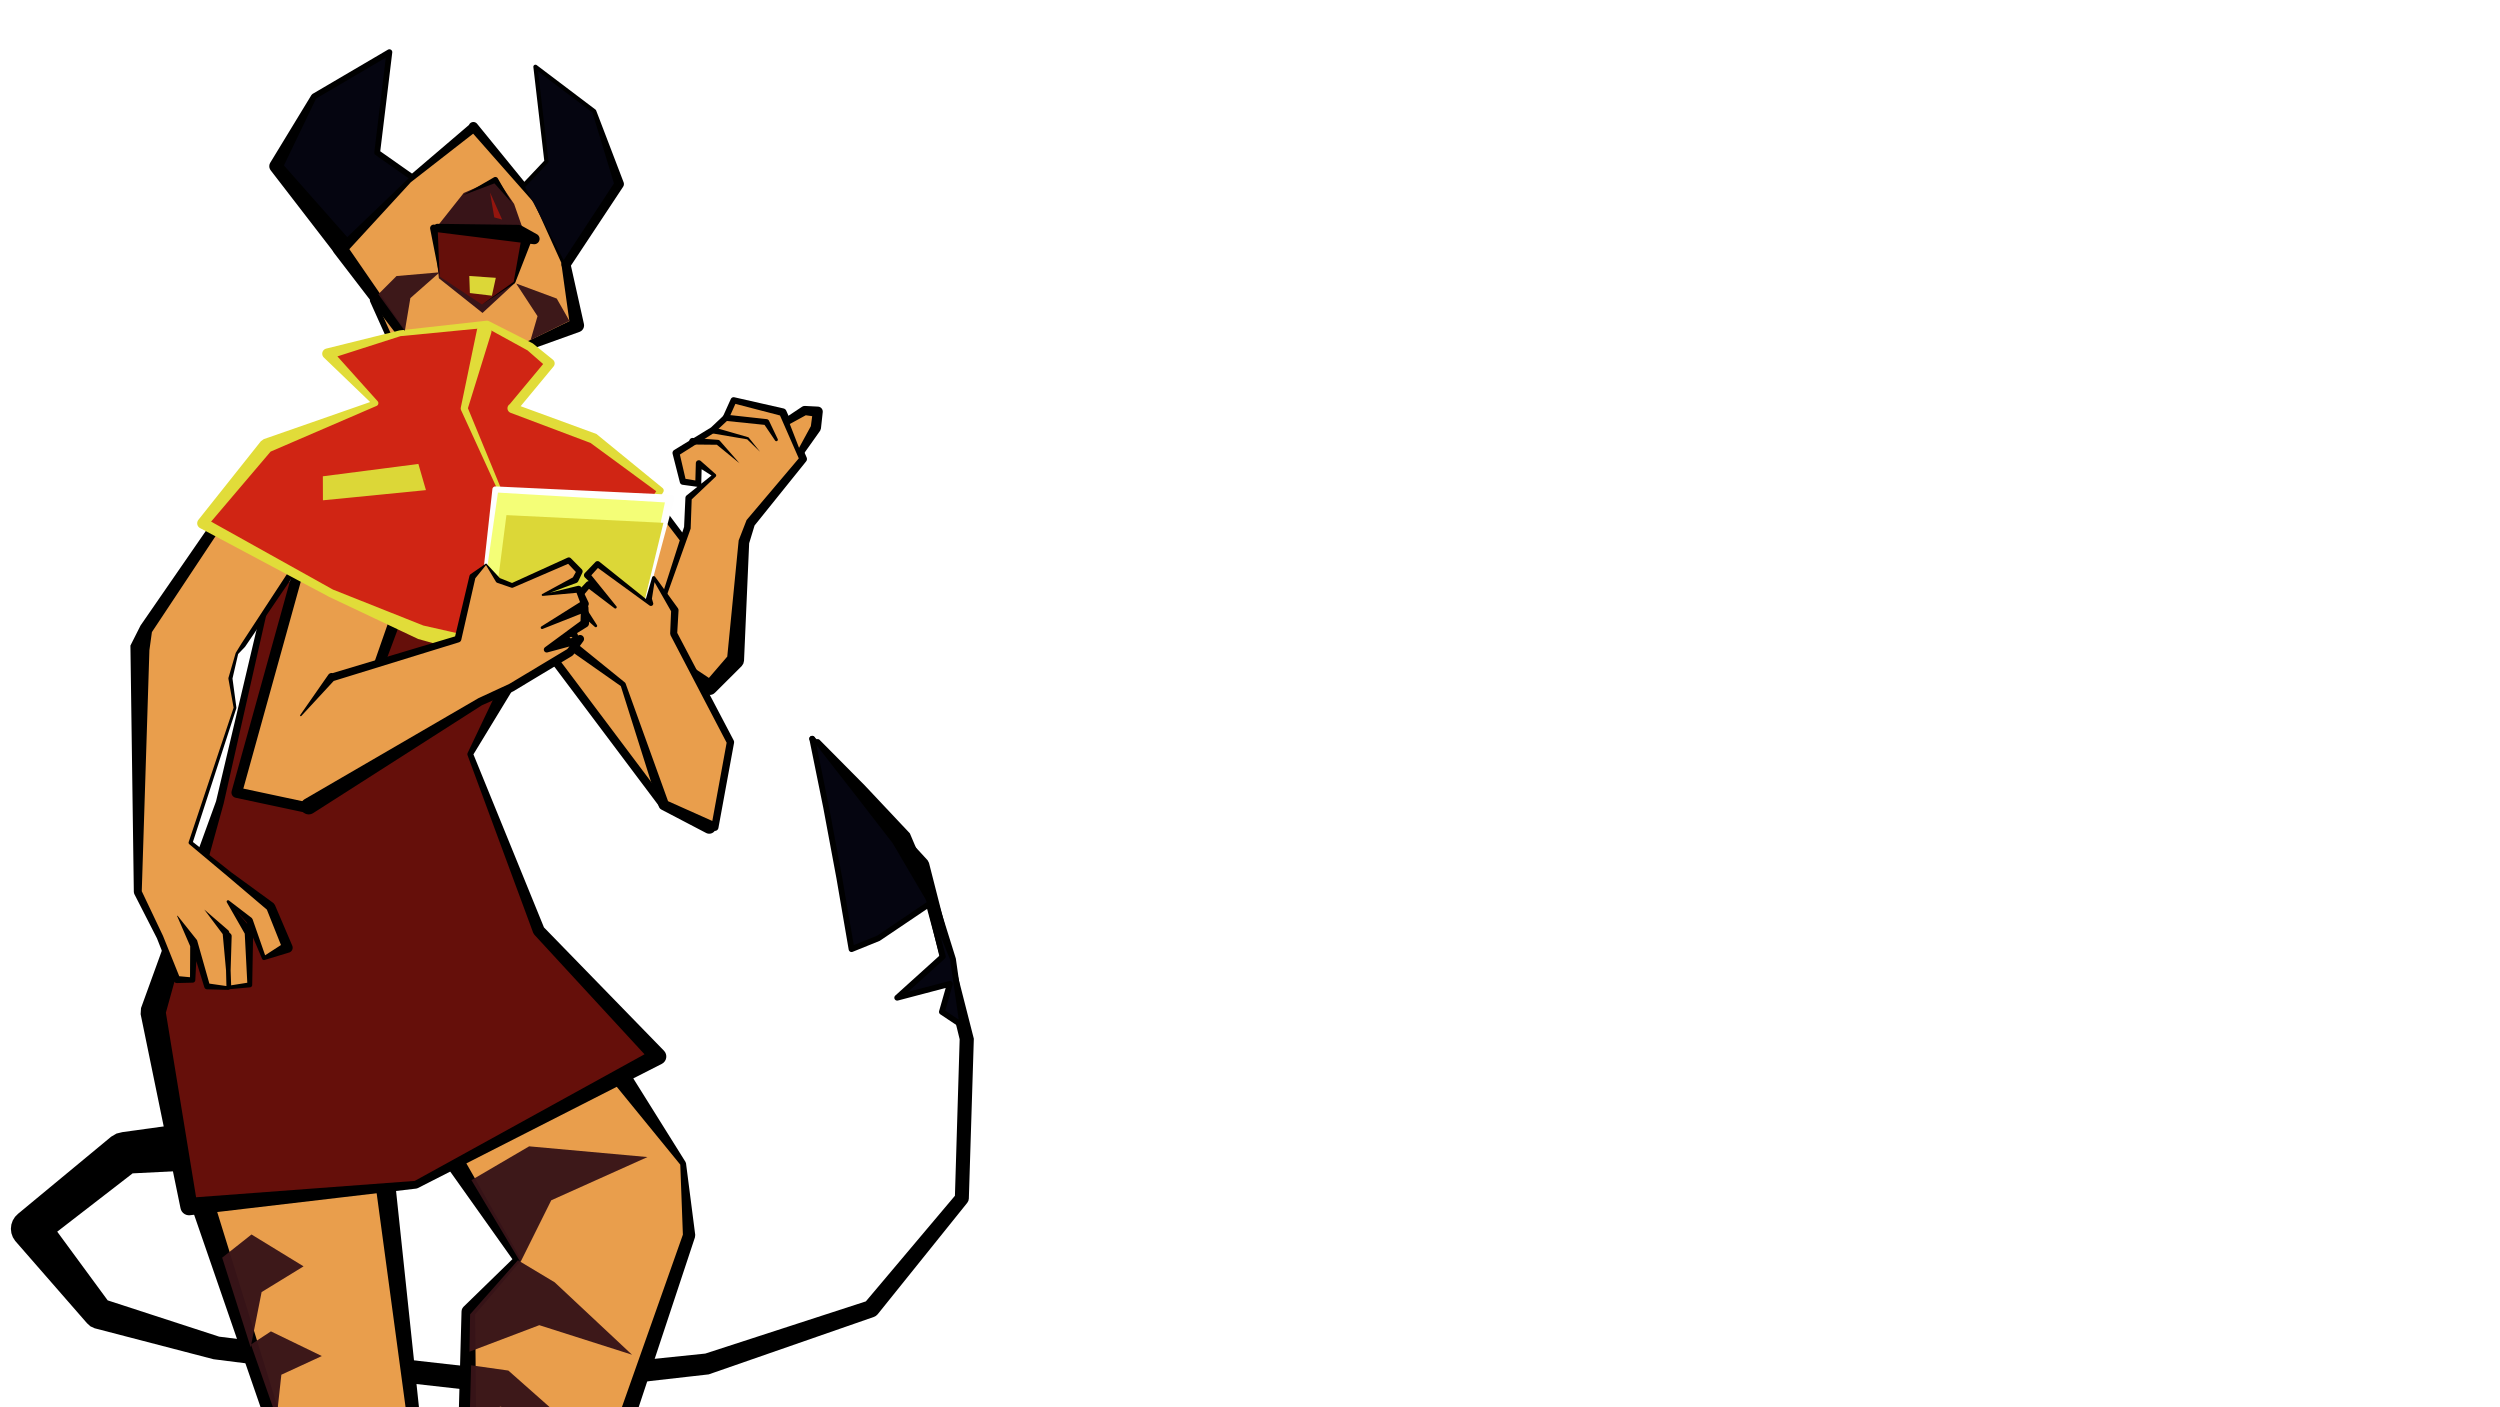
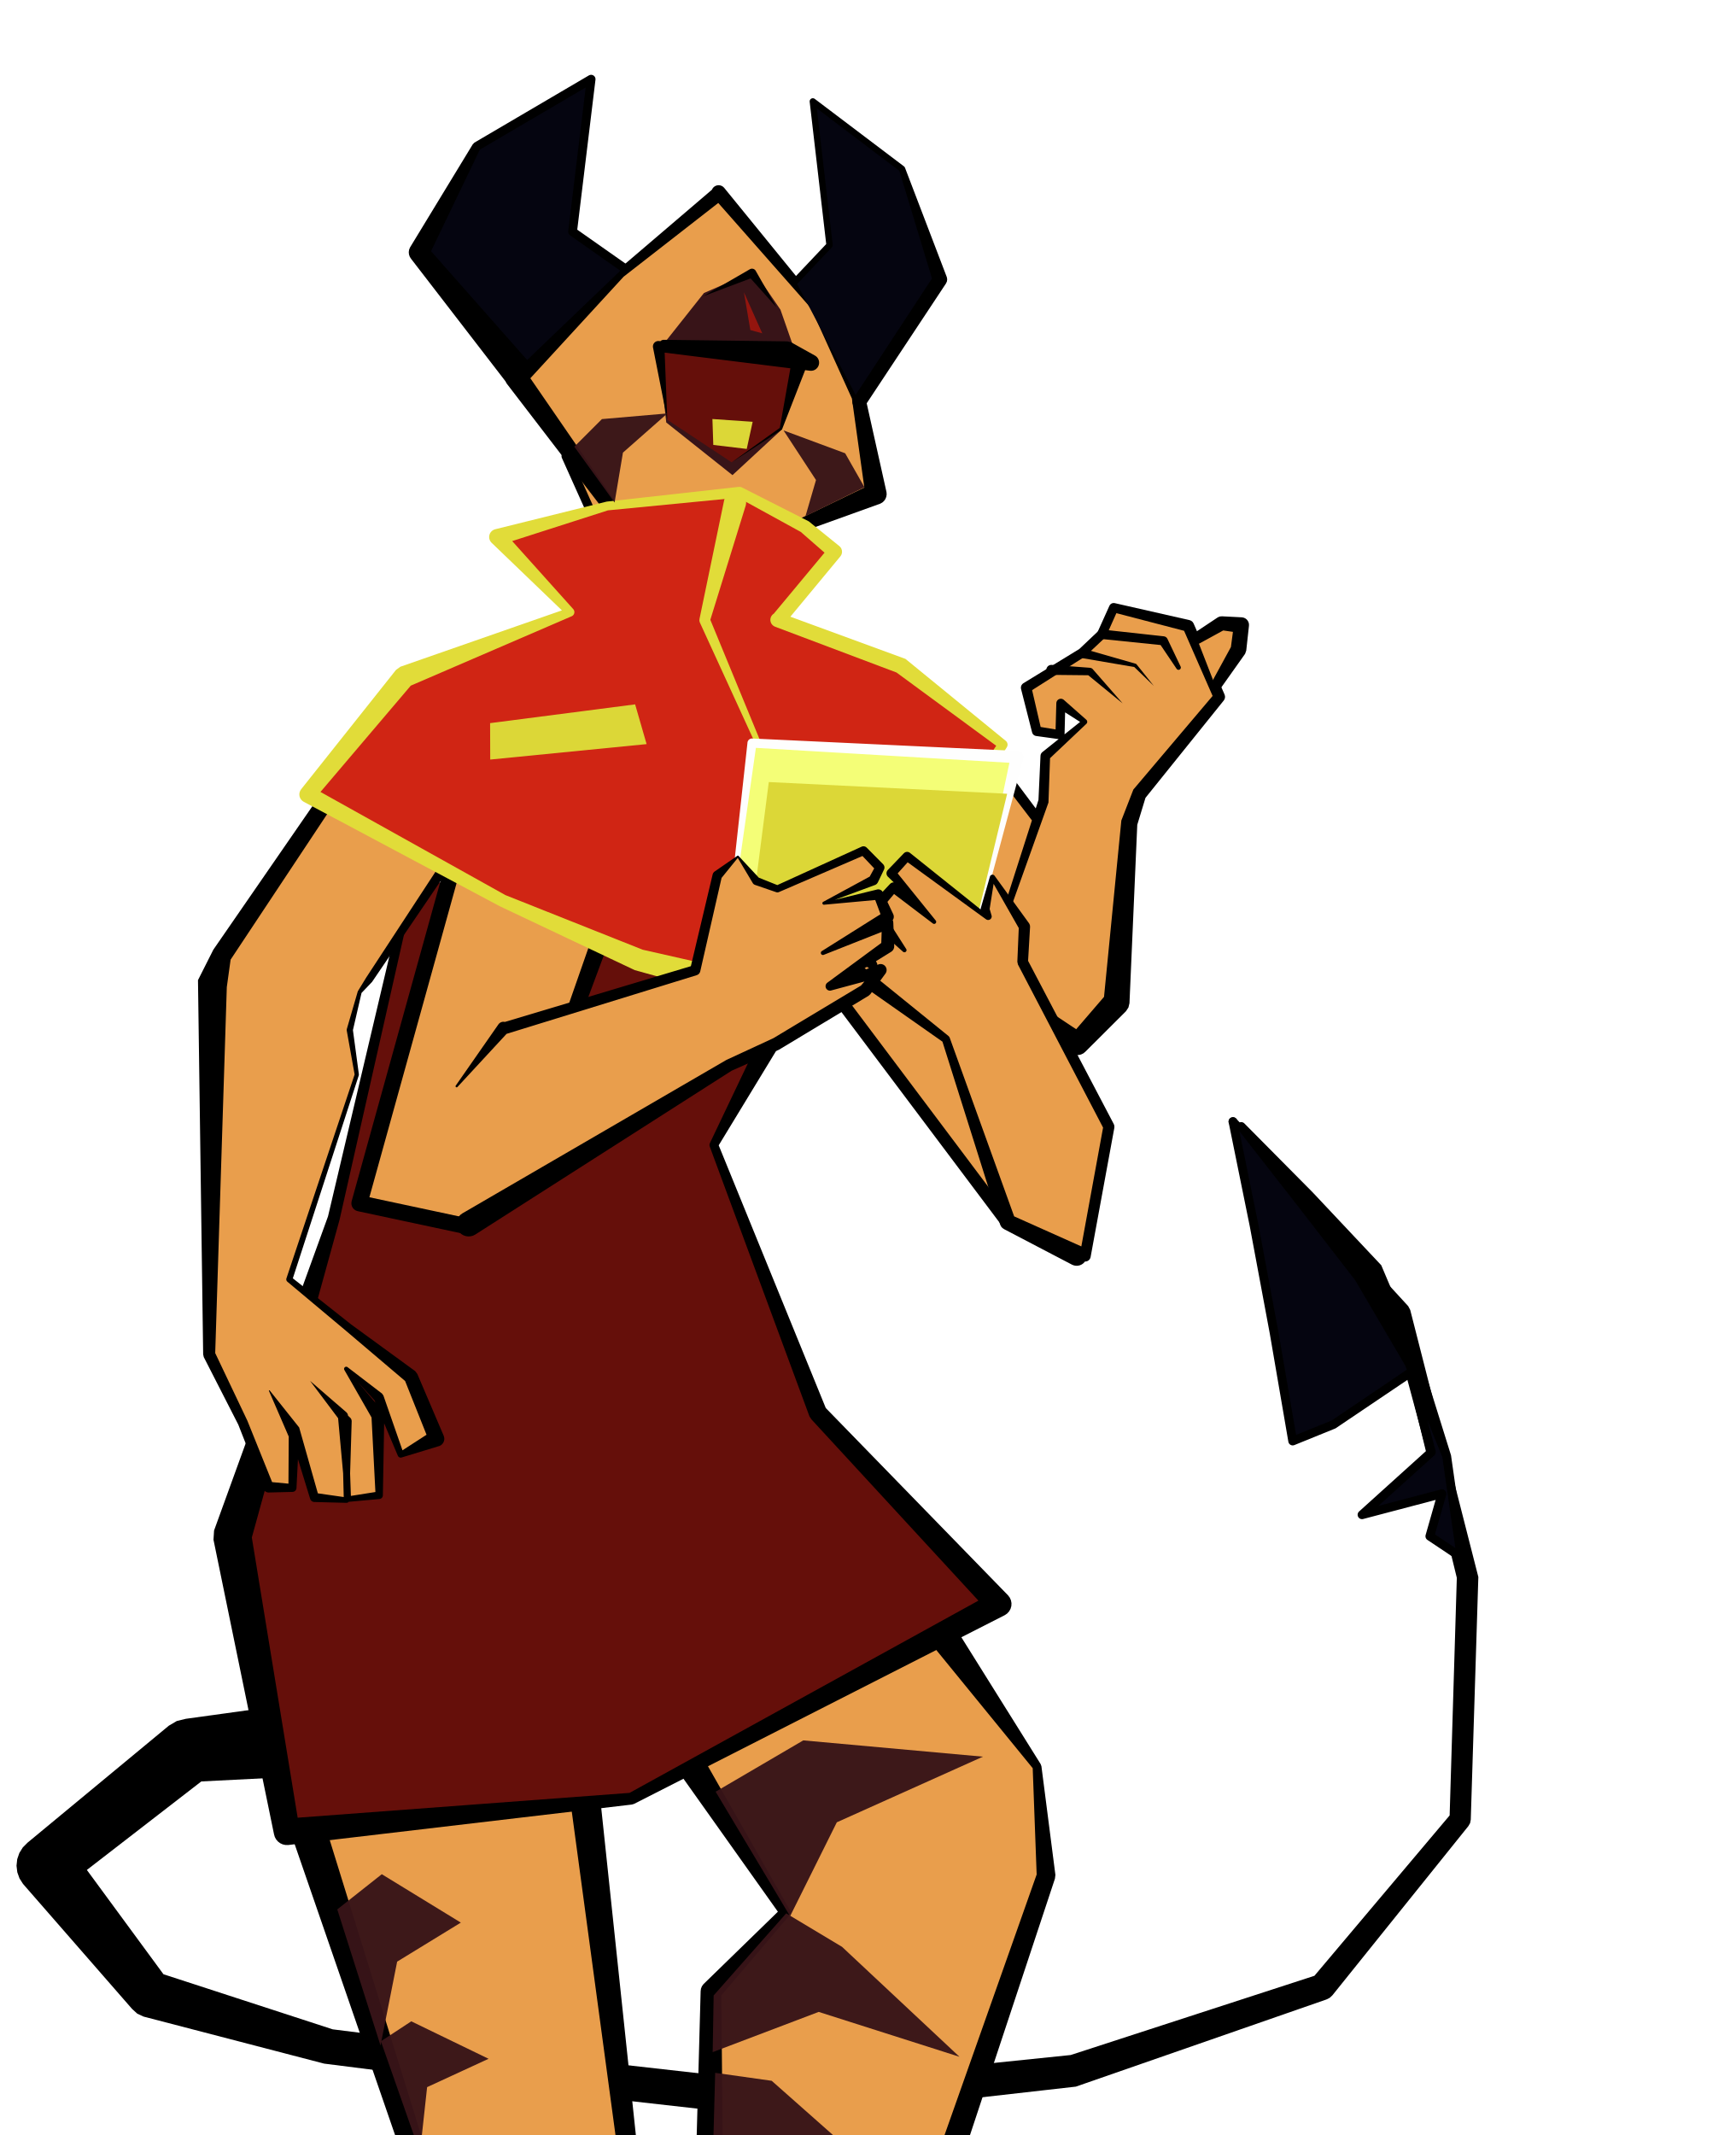
- <svg xmlns="http://www.w3.org/2000/svg" version="1.0" x="0px" y="0px" width="1531.105px" height="861.247px" viewBox="0 0 1531.105 861.247">
+ <svg xmlns="http://www.w3.org/2000/svg" version="1.0" x="0px" y="0px" width="700.105px" height="861.247px" viewBox="0 0 700.105 861.247">
  <g id="blender_frame_64">
    <g id="blender_object_Stroke">
      <g id="Fills" />
      <g id="backstuff">
        <path d="M498.752,451.276L498.498,451.039L498.202,450.857L497.877,450.736L497.534,450.68L497.186,450.693L496.848,450.773L496.533,450.918L496.251,451.121L496.014,451.376L495.832,451.671L495.711,451.997L495.656,452.34L495.668,452.687L495.748,453.025L495.893,453.341L496.096,453.623L562.007,531.107L587.734,636.489L584.839,732.332L530.291,797.02L431.945,828.987L319.443,840.579L217.606,829.095L134.224,818.622L65.949,796.4L35.043,754.325L81.22,718.619L155.177,714.881L161.817,712.735L232.287,661.065L233.434,660.23L234.395,659.188L235.135,657.978L235.625,656.647L235.845,655.246L235.788,653.829L235.456,652.45L234.861,651.163L234.026,650.017L232.984,649.055L231.774,648.315L230.443,647.826L229.042,647.605L227.625,647.662L226.246,647.995L224.959,648.59L148.597,683.176L74.96,693.358L71.331,694.245L68.109,696.138L11.065,743.364L9.202,745.241L7.805,747.487L6.944,749.987L6.663,752.617L6.975,755.243L7.865,757.733L9.288,759.962L53.294,810.399L55.375,812.294L57.926,813.482L130.777,832.455L215.877,843.228L318.632,854.809L434.041,841.734L535.115,806.58L536.43,805.921L537.513,804.925L592.386,736.648L593.088,735.433L593.36,734.057L596.418,636.153L568.941,528.443L568.128,526.898z" fill="#000000" stroke="none" fill-opacity="1" />
        <polyline points="334.254,595.172 418.371,712.641 422.038,756.632 375.816,891.695 285.903,897.678 286.848,803.267 316.633,771.432 254.861,674.319 229.239,669.366 260.698,930.185 184.4,921.515 120.501,726.379" fill="#E99E4C" stroke="none" fill-opacity="1" />
        <path d="M343.081,588.851L341.678,587.251L339.99,585.955L338.082,585.013L336.026,584.461L333.903,584.321L331.792,584.598L329.777,585.282L327.933,586.345L326.333,587.748L325.036,589.436L324.094,591.345L323.543,593.4L323.403,595.524L323.68,597.634L324.364,599.65L325.427,601.493L416.633,713.28L418.225,756.16L372.044,886.772L291.784,891.457L291.017,804.937L318.259,772.952L318.551,772.561L318.751,772.116L318.849,771.638L318.841,771.15L318.727,770.675L318.511,770.237L261.47,670.116L260.103,668.499L258.353,667.308L256.348,666.63L230.529,662.691L229.115,662.569L227.707,662.742L226.365,663.204L225.149,663.935L224.111,664.902L223.296,666.064L222.74,667.369L222.467,668.762L222.489,670.18L257.143,926.655L187.392,917.844L127.402,724.119L126.828,722.816L126.012,721.65L124.983,720.666L123.783,719.901L122.456,719.385L121.054,719.138L119.631,719.169L118.241,719.478L116.938,720.051L115.772,720.868L114.788,721.896L114.023,723.097L113.507,724.424L113.26,725.826L113.291,727.249L113.599,728.639L180.613,922.755L180.992,923.58L181.548,924.297L182.251,924.87L183.066,925.27L183.95,925.474L260.347,933.272L261.046,933.272L261.728,933.116L262.357,932.811L262.902,932.374L263.336,931.826L263.636,931.195L263.787,930.512L263.782,929.813L237.105,677.812L250.063,681.369L313.829,771.171L283.792,800.408L283.185,801.243L282.801,802.202L282.664,803.225L280.086,897.62L280.233,898.978L280.692,900.264L281.439,901.408L282.431,902.346L283.615,903.027L284.926,903.413L286.29,903.483L376.158,896.847L377.348,896.626L378.454,896.133L379.414,895.397L380.177,894.458L380.7,893.367L425.597,757.85L425.787,756.32L420.15,712.492L419.822,711.601z" fill="#000000" stroke="none" fill-opacity="1" />
        <polyline points="497.424,452.449 505.942,494.356 514.032,537.702 521.519,581.3 538.123,574.562 568.861,553.783 577.476,585.773 549.488,611.044 581.745,602.552 576.848,619.716 589.464,628.143 583.624,587.31 569.995,549.304 551.838,513.108 526.495,483.64 500.761,454.42" fill="#050510" stroke="none" fill-opacity="1" />
        <path d="M499.161,452.096L499.059,451.764L498.894,451.459L498.672,451.191L498.403,450.972L498.096,450.809L497.763,450.71L497.417,450.677L497.071,450.713L496.739,450.815L496.434,450.98L496.166,451.201L495.947,451.471L495.784,451.778L495.685,452.111L495.652,452.457L495.688,452.802L504.203,494.695L512.287,538.015L519.772,581.6L519.882,581.98L520.073,582.325L520.336,582.62L520.657,582.849L521.022,583.001L521.411,583.069L521.805,583.049L522.185,582.943L538.79,576.204L567.796,556.642L575.482,585.185L548.3,609.728L548.058,609.998L547.875,610.311L547.759,610.654L547.716,611.014L547.747,611.376L547.851,611.723L548.024,612.042L548.258,612.319L548.543,612.543L548.868,612.704L549.219,612.795L549.581,612.813L549.939,612.757L579.187,605.058L575.144,619.23L575.077,619.67L575.121,620.113L575.275,620.531L575.528,620.898L575.864,621.19L588.48,629.617L588.807,629.79L589.163,629.89L589.533,629.914L589.899,629.862L590.247,629.734L590.56,629.536L590.825,629.278L591.031,628.971L591.169,628.627L591.232,628.263L591.218,627.893L585.393,587.057L573.243,548.139L557.249,510.393L529.58,480.987L502.091,453.249L501.837,453.012L501.542,452.829L501.216,452.707L500.873,452.651L500.526,452.663L500.188,452.743L499.872,452.887L499.59,453.09L499.353,453.344L499.17,453.639L499.048,453.965L498.993,454.308L499.005,454.655L499.084,454.993L499.228,455.309L499.431,455.591L523.426,486.311L546.761,516.49L566.816,550.665L581.881,587.742L587.148,624.465L578.907,618.96L583.449,603.038L583.513,602.671L583.499,602.299L583.407,601.938L583.242,601.604L583.011,601.312L582.724,601.075L582.393,600.903L582.034,600.804L581.662,600.782L581.294,600.838L556.085,607.474L578.663,587.088L578.976,586.717L579.176,586.274L579.248,585.794L579.187,585.312L570.572,553.322L570.437,552.973L570.232,552.66L569.966,552.398L569.651,552.197L569.301,552.066L568.931,552.012L568.558,552.037L568.199,552.139L567.868,552.314L537.285,572.99L522.893,578.83L515.778,537.402L507.684,494.03z" fill="#000000" stroke="none" fill-opacity="1" />
        <polyline points="353.598,340.466 288.001,461.892 329.981,569.991 403.006,647.048 254.691,725.569 115.763,738.996 93.687,619.721 134.672,491.33 165.695,357.008" fill="#650F0A" stroke="none" fill-opacity="1" />
        <path d="M361.326,344.641L361.991,343.053L362.335,341.366L362.342,339.644L362.014,337.954L361.362,336.361L360.412,334.925L359.2,333.702L357.773,332.739L356.185,332.073L354.498,331.73L352.776,331.722L351.086,332.051L349.493,332.702L348.057,333.653L346.834,334.865L345.871,336.292L286.441,461.049L286.265,461.528L286.233,462.036L286.348,462.533L326.555,571.322L327.313,572.52L394.728,645.689L253.991,723.238L120.089,733.254L101.596,620.22L136.985,492.068L167.422,357.407L167.466,357.063L167.443,356.716L167.352,356.381L167.198,356.069L166.986,355.794L166.724,355.566L166.423,355.393L166.094,355.282L165.749,355.237L165.403,355.26L165.067,355.351L164.756,355.505L164.481,355.717L164.252,355.979L164.079,356.28L163.968,356.609L132.329,490.686L86.365,617.384L86.129,621.12L110.553,739.96L110.872,741.035L111.411,742.018L112.145,742.866L113.04,743.541L114.058,744.012L115.152,744.259L116.273,744.27L254.921,727.945L255.808,727.679L405.381,651.533L406.342,650.872L407.126,650.01L407.694,648.991L408.014,647.87L408.069,646.705L407.857,645.559L407.389,644.491L406.69,643.558L333.147,567.987L289.951,462.013z" fill="#000000" stroke="none" fill-opacity="1" />
      </g>
      <g id="head">
        <polyline points="270.231,181.654 289.064,239.188 255.528,244.644 228.308,184.014" fill="#E99E4C" stroke="none" fill-opacity="1" />
        <path d="M271.915,181.102L271.775,180.784L271.576,180.5L271.325,180.26L271.032,180.073L270.708,179.947L270.366,179.887L270.019,179.894L269.68,179.969L269.362,180.109L269.077,180.309L268.837,180.56L268.65,180.853L268.524,181.176L268.464,181.518L268.472,181.866L268.547,182.205L286.735,237.771L256.587,242.676L229.925,183.288L229.752,182.987L229.524,182.725L229.249,182.512L228.938,182.357L228.603,182.266L228.256,182.242L227.912,182.287L227.582,182.397L227.281,182.57L227.019,182.798L226.807,183.073L226.652,183.384L226.561,183.719L226.537,184.066L226.581,184.41L226.692,184.74L253.911,245.37L254.107,245.703L254.37,245.986L254.688,246.205L255.046,246.349L255.427,246.413L255.812,246.393L289.348,240.937L289.716,240.835L290.054,240.657L290.345,240.411L290.578,240.109L290.74,239.763L290.824,239.391L290.827,239.01L290.748,238.636z" fill="#000000" stroke="none" fill-opacity="1" />
        <polyline points="289.912,77.623 328.709,123.37 346.286,159.939 353.482,199.276 317.245,214.396 271.378,239.058 208.065,152.107 250.411,110.29 289.762,78.191" fill="#E99E4C" stroke="none" fill-opacity="1" />
        <path d="M292.133,75.739L291.693,75.318L291.175,74.998L290.601,74.793L289.998,74.712L289.391,74.757L288.806,74.928L288.27,75.217L287.805,75.611L287.433,76.093L287.169,76.641L287.025,77.233L287.007,77.842L287.116,78.441L287.347,79.005L287.69,79.508L327.21,124.343L343.698,160.781L348.705,196.683L316.366,212.291L271.901,236.765L213.961,152.587L251.596,111.61L291.603,80.448L292.032,80.016L292.362,79.504L292.578,78.935L292.671,78.333L292.637,77.725L292.478,77.137L292.199,76.596L291.814,76.124L291.34,75.742L290.796,75.468L290.207,75.312L289.599,75.282L288.998,75.38L288.43,75.6L287.92,75.933L249.291,108.917L204.914,148.916L204.253,149.745L203.805,150.705L203.595,151.743L203.635,152.802L203.922,153.822L204.44,154.747L269.946,240.101L270.234,240.41L270.587,240.643L270.985,240.785L271.405,240.83L271.824,240.773L272.217,240.618L318.226,216.458L355.112,203.182L355.946,202.717L356.654,202.077L357.202,201.295L357.56,200.409L357.71,199.467L357.645,198.514L348.94,159.454L330.306,122.602z" fill="#000000" stroke="none" fill-opacity="1" />
        <polyline points="251.562,107.943 230.997,93.489 238.477,31.949 192.278,59.067 168.992,101.792 208.267,149.45" fill="#050510" stroke="none" fill-opacity="1" />
        <path d="M250.543,109.393L250.845,109.564L251.175,109.673L251.52,109.715L251.867,109.689L252.201,109.596L252.511,109.44L252.785,109.226L253.012,108.962L253.183,108.66L253.291,108.33L253.334,107.985L253.308,107.639L253.215,107.304L253.058,106.994L252.844,106.72L252.581,106.493L232.884,92.649L240.236,32.162L240.243,31.805L240.178,31.454L240.044,31.122L239.847,30.824L239.593,30.572L239.294,30.376L238.962,30.244L238.61,30.182L238.253,30.191L237.905,30.271L237.58,30.42L191.381,57.539L190.722,58.219L165.405,99.836L165.045,100.736L164.908,101.695L165,102.659L165.316,103.575L165.839,104.39L203.559,153.33L204.407,154.174L205.402,154.836L206.508,155.292L207.681,155.522L208.877,155.52L210.05,155.284L211.154,154.824L212.147,154.158L212.99,153.311L213.653,152.315L214.108,151.209L214.339,150.036L214.337,148.84L214.101,147.668L213.641,146.564L212.975,145.571L173.9,101.323L193.599,60.347L236.286,35.29L229.237,93.275L229.244,93.751L229.378,94.209L229.628,94.614L229.978,94.938z" fill="#000000" stroke="none" fill-opacity="1" />
        <polyline points="320.967,113.378 334.668,98.899 327.924,40.904 363.914,68.125 379.221,112.729 346.682,162.132" fill="#050510" stroke="none" fill-opacity="1" />
        <path d="M320.036,112.497L319.882,112.695L319.77,112.92L319.704,113.162L319.686,113.413L319.717,113.662L319.797,113.9L319.921,114.119L320.086,114.308L320.284,114.462L320.509,114.574L320.751,114.641L321.002,114.658L321.251,114.627L321.489,114.547L321.708,114.423L321.897,114.258L335.598,99.78L335.812,99.476L335.929,99.123L335.941,98.751L329.543,43.735L362.829,68.911L376.001,112.322L344.355,160.599L344.101,161.082L343.946,161.606L343.896,162.15L343.953,162.693L344.115,163.215L344.376,163.695L344.725,164.115L345.15,164.459L345.633,164.713L346.157,164.869L346.701,164.918L347.244,164.861L347.766,164.699L348.246,164.439L348.666,164.089L349.01,163.665L381.654,114.332L382.022,113.529L382.133,112.653L381.977,111.784L365.126,67.709L364.952,67.373L364.687,67.103L328.697,39.882L328.464,39.742L328.208,39.655L327.938,39.623L327.668,39.649L327.409,39.731L327.174,39.865L326.972,40.047L326.813,40.266L326.703,40.515L326.649,40.781L326.651,41.052L333.326,98.453z" fill="#000000" stroke="none" fill-opacity="1" />
      </g>
      <g id="bottomarms">
        <polyline points="405.418,491.884 317.09,374.276 368.818,340.115 407.092,434.743 429.95,476.187" fill="#E99E4C" stroke="none" fill-opacity="1" />
        <path d="M403.407,493.395L403.74,493.758L404.138,494.05L404.585,494.258L405.064,494.375L405.557,494.396L406.044,494.321L406.507,494.152L406.929,493.896L407.292,493.562L407.583,493.164L407.792,492.717L407.908,492.238L407.93,491.746L407.854,491.258L407.685,490.795L407.429,490.374L320.706,374.902L367.639,343.908L403.76,436.091L426.331,478.183L426.825,478.892L427.456,479.482L428.195,479.929L429.012,480.212L429.869,480.319L430.73,480.246L431.557,479.995L432.314,479.577L432.967,479.012L433.488,478.323L433.855,477.541L434.051,476.699L434.068,475.835L433.905,474.987L433.569,474.19L410.343,433.196L371.15,339.172L370.886,338.684L370.521,338.265L370.074,337.936L369.565,337.713L369.019,337.608L368.464,337.625L367.926,337.763L367.432,338.016L315.704,372.177L315.257,372.554L314.909,373.023L314.678,373.561L314.578,374.137L314.614,374.721L314.784,375.281L315.079,375.786z" fill="#000000" stroke="none" fill-opacity="1" />
        <polyline points="188.419,494.685 144.987,485.413 192.811,313.148 234.779,328.276 242.07,379.534 224.514,428.212 204.421,474.145" fill="#E99E4C" stroke="none" fill-opacity="1" />
        <path d="M187.743,497.851L188.374,497.922L189.006,497.869L189.615,497.693L190.179,497.402L190.675,497.006L191.085,496.521L191.391,495.966L191.584,495.361L191.655,494.731L191.602,494.098L191.426,493.489L191.135,492.925L190.739,492.429L190.254,492.02L189.699,491.713L189.095,491.52L149.025,482.966L194.996,317.377L231.849,330.661L238.508,379.168L221.761,427.115L202.178,473.164L202.03,473.621L201.974,474.097L202.011,474.576L202.142,475.037L202.359,475.465L202.657,475.842L203.021,476.154L203.44,476.388L203.896,476.536L204.373,476.593L204.851,476.555L205.313,476.425L205.741,476.207L206.118,475.91L206.429,475.545L206.664,475.126L227.227,429.398L245.339,380.713L245.51,379.045L237.983,327.821L237.744,326.98L237.289,326.234L236.651,325.636L235.876,325.232L193.908,310.103L193.169,309.932L192.409,309.937L191.672,310.118L190.998,310.467L190.423,310.963L189.979,311.58L189.692,312.283L141.868,484.548L141.752,485.291L141.811,486.041L142.042,486.758L142.432,487.401L142.961,487.938L143.598,488.337L144.311,488.579z" fill="#000000" stroke="none" fill-opacity="1" />
      </g>
      <g id="toparms">
        <polyline points="403.62,374.431 421.022,323.066 421.716,304.929 437.51,291.176 427.982,283.689 427.642,296.374 418.264,294.978 413.975,277.409 436.605,263.307 444.498,255.851 449.305,245.14 479.386,252.449 491.909,281.112 459.513,320.379 455.532,332.055 450.473,404.335 434.669,421.164 403.769,397.701 346.555,323.122 391.002,294.04 418.222,330.037" fill="#E99E4C" stroke="none" fill-opacity="1" />
        <path d="M402.5,374.052L402.448,374.277L402.44,374.509L402.478,374.738L402.56,374.955L402.682,375.152L402.841,375.321L403.029,375.456L403.241,375.551L403.467,375.604L403.698,375.611L403.927,375.573L404.144,375.492L404.341,375.369L404.51,375.21L404.645,375.022L404.741,374.811L422.989,323.732L423.626,305.843L438.245,292.02L438.411,291.839L438.534,291.627L438.608,291.393L438.628,291.148L438.595,290.905L438.51,290.674L438.376,290.468L438.201,290.296L429.108,282.257L428.767,282.045L428.387,281.913L427.988,281.868L427.588,281.911L427.208,282.04L426.865,282.25L426.577,282.53L426.357,282.866L426.216,283.243L426.161,283.641L425.864,294.255L419.833,293.257L416.389,278.393L437.609,264.916L445.809,257.239L446.24,256.633L450.385,247.345L477.699,254.458L489.212,280.734L457.239,318.503L452.39,330.984L445.405,402.121L434.167,415.184L405.383,396.079L351.757,324.007L390.467,297.123L416.576,331.281L416.851,331.578L417.178,331.816L417.545,331.985L417.938,332.08L418.342,332.096L418.741,332.033L419.121,331.893L419.466,331.682L419.763,331.408L420.001,331.081L420.17,330.714L420.265,330.32L420.281,329.916L420.218,329.517L420.078,329.138L419.867,328.793L392.826,292.661L392.49,292.304L392.086,292.027L391.633,291.843L391.15,291.759L390.661,291.78L390.187,291.904L389.75,292.127L344.59,320.118L343.944,320.659L343.442,321.335L343.112,322.109L342.97,322.939L343.026,323.779L343.276,324.583L343.707,325.306L401.97,399.081L431.972,424.716L432.912,425.263L433.956,425.566L435.042,425.608L436.106,425.386L437.085,424.913L437.92,424.217L454.271,407.902L455.247,406.421L455.67,404.699L458.814,332.718L462.129,321.839L493.699,282.588L494.033,282.046L494.207,281.433L494.208,280.796L494.036,280.183L481.54,251.508L481.155,250.902L480.605,250.44L479.941,250.166L449.751,243.305L449.318,243.252L448.885,243.299L448.475,243.444L448.108,243.68L447.805,243.993L447.582,244.367L442.912,254.724L435.441,261.797L412.858,275.617L412.448,275.95L412.134,276.374L411.935,276.863L411.863,277.386L411.923,277.91L416.386,295.436L416.546,295.864L416.802,296.242L417.139,296.55L417.539,296.77L417.979,296.89L427.372,298.188L427.759,298.205L428.141,298.139L428.5,297.995L428.821,297.779L429.09,297.5L429.294,297.171L429.425,296.807L429.476,296.423L429.707,287.361L435.755,291.22L420.441,303.464L420.094,303.86L419.866,304.336L419.775,304.854L418.959,322.685z" fill="#000000" stroke="none" fill-opacity="1" />
        <polyline points="482.841,257.484 492.809,251.431 500.829,252.088 499.651,262.071 490.384,276.883" fill="#E99E4C" stroke="none" fill-opacity="1" />
        <path d="M481.622,255.478L481.254,255.754L480.947,256.097L480.713,256.493L480.561,256.927L480.496,257.383L480.521,257.842L480.635,258.288L480.835,258.702L481.111,259.07L481.453,259.378L481.849,259.612L482.284,259.764L482.739,259.829L483.198,259.804L483.644,259.69L484.059,259.49L493.492,254.321L497.409,254.887L496.605,260.999L488.565,275.745L488.378,276.122L488.268,276.528L488.24,276.947L488.293,277.364L488.427,277.763L488.637,278.128L488.913,278.445L489.246,278.702L489.623,278.889L490.029,278.999L490.448,279.027L490.865,278.974L491.264,278.84L491.629,278.63L491.946,278.354L492.203,278.021L502.322,263.742L502.78,262.44L503.877,252.448L503.879,251.745L503.721,251.06L503.411,250.429L502.966,249.885L502.409,249.457L501.769,249.167L501.08,249.029L493.04,248.616L492.16,248.682L491.343,249.016z" fill="#000000" stroke="none" fill-opacity="1" />
        <polyline points="444.498,255.851 469.346,258.495 475.462,269.274" fill="#E99E4C" stroke="none" fill-opacity="1" />
        <path d="M444.7,253.953L444.326,253.95L443.958,254.021L443.612,254.161L443.299,254.367L443.032,254.629L442.822,254.939L442.676,255.283L442.6,255.649L442.597,256.024L442.667,256.391L442.808,256.738L443.013,257.051L443.276,257.317L443.585,257.528L443.93,257.674L444.296,257.749L468.226,260.204L474.652,269.733L474.758,269.882L474.89,270.008L475.044,270.105L475.214,270.171L475.394,270.202L475.576,270.198L475.754,270.157L475.921,270.083L476.07,269.978L476.196,269.846L476.294,269.692L476.359,269.521L476.39,269.342L476.386,269.159L476.345,268.981L476.271,268.815L470.927,257.597L470.672,257.251L470.343,256.974L469.958,256.783L469.538,256.687z" fill="#000000" stroke="none" fill-opacity="1" />
        <polyline points="437.142,263.659 457.979,268.432 465.486,276.682" fill="#E99E4C" stroke="none" fill-opacity="1" />
        <path d="M437.564,261.819L437.197,261.772L436.827,261.798L436.47,261.895L436.139,262.06L435.847,262.287L435.604,262.566L435.42,262.887L435.302,263.238L435.256,263.605L435.281,263.974L435.378,264.331L435.543,264.662L435.77,264.955L436.049,265.198L436.37,265.381L436.721,265.499L457.605,269.072L465.486,276.682L458.503,267.955L458.337,267.82L458.137,267.742z" fill="#000000" stroke="none" fill-opacity="1" />
        <polyline points="424.149,270.223 439.686,270.9 452.919,283.74" fill="#E99E4C" stroke="none" fill-opacity="1" />
        <path d="M424.237,268.209L423.842,268.231L423.459,268.329L423.103,268.5L422.787,268.737L422.523,269.031L422.322,269.371L422.191,269.744L422.135,270.136L422.157,270.53L422.255,270.913L422.426,271.269L422.663,271.586L422.957,271.849L423.297,272.051L423.67,272.182L424.061,272.237L439.043,272.393L452.919,283.74L440.744,269.81L440.287,269.505L439.752,269.382z" fill="#000000" stroke="none" fill-opacity="1" />
        <polyline points="191.746,331.026 148.934,395.206 145.11,400.184 141.112,415.475 143.942,433.511 116.715,516.083 140.533,535.483 165.76,555.325 176.134,580.406 161.668,586.734 152.786,563.696 139.68,552.196 152.459,570.984 152.968,603.199 140.512,604.704 138.392,571.227 125.114,557.047 139.902,573.297 139.794,605.113 126.857,604.103 118.664,576.433 108.66,560.995 118.596,578.994 117.971,600.182 108.335,599.959 97.95,573.855 84.39,546.375 85.545,397.22 89.399,385.335 139.267,311.672 199.179,323.224" fill="#E99E4C" stroke="none" fill-opacity="1" />
        <path d="M193.515,332.206L193.712,331.838L193.833,331.439L193.873,331.024L193.832,330.609L193.711,330.21L193.514,329.842L193.249,329.52L192.926,329.256L192.558,329.059L192.159,328.939L191.744,328.898L191.329,328.939L190.93,329.061L190.562,329.258L190.24,329.522L189.976,329.845L147.739,394.349L144.465,399.689L144.323,399.978L139.906,415.159L139.88,415.668L143.068,433.44L115.552,515.699L115.494,515.988L115.507,516.283L115.59,516.565L115.737,516.82L115.942,517.033L139.491,536.762L163.436,557.085L172.08,578.772L162.373,585.044L154.687,562.963L154.13,562.164L140.254,551.542L140.108,551.438L139.944,551.367L139.768,551.33L139.589,551.331L139.414,551.368L139.25,551.44L139.104,551.544L138.983,551.676L138.891,551.83L138.833,552L138.81,552.177L138.825,552.356L138.876,552.528L138.961,552.686L149.893,571.796L151.451,601.875L141.562,603.442L140.427,571.098L140.264,570.418L139.88,569.833L125.114,557.047L137.921,574.059L138.673,603.897L128.232,602.404L120.693,575.832L108.804,560.902L108.782,560.875L108.755,560.852L108.724,560.836L108.69,560.826L108.655,560.824L108.621,560.828L108.587,560.84L108.557,560.858L108.532,560.881L108.511,560.91L108.497,560.942L108.49,560.976L108.489,561.011L108.496,561.046L108.51,561.078L116.488,579.504L116.373,598.498L109.781,597.88L99.803,573.117L86.823,545.818L91.501,398.185L93.038,387.112L140.732,315.209L198.759,325.401L199.192,325.441L199.624,325.396L200.04,325.268L200.422,325.06L200.756,324.783L201.03,324.445L201.233,324.06L201.357,323.643L201.397,323.211L201.352,322.778L201.223,322.363L201.016,321.981L200.738,321.646L200.4,321.372L200.016,321.17L199.599,321.046L139.872,308.533L139.13,308.479L138.396,308.597L137.709,308.881L137.106,309.317L136.62,309.88L86.078,383.087L79.873,395.381L81.963,546.356L82.213,547.45L96.126,574.666L106.372,600.74L106.606,601.173L106.935,601.54L107.339,601.822L107.798,602.002L108.286,602.07L117.933,601.828L118.298,601.796L118.648,601.683L118.964,601.496L119.23,601.243L119.434,600.937L119.565,600.594L119.616,600.231L120.687,579.055L120.427,577.983L111.16,565.169L116.722,577.327L125.131,604.614L125.303,605.011L125.565,605.355L125.901,605.628L126.293,605.812L126.717,605.897L139.706,606.235L139.97,606.224L140.223,606.153L140.454,606.024L140.648,605.845L140.795,605.626L140.887,605.379L140.919,605.117L141.881,573.303L141.823,572.819L141.647,572.363L141.366,571.965L125.114,557.047L136.403,572.087L139.387,604.776L139.433,605.033L139.538,605.273L139.695,605.482L139.897,605.649L140.131,605.766L140.386,605.825L140.647,605.824L153.147,604.684L153.501,604.596L153.823,604.425L154.095,604.182L154.299,603.88L154.424,603.538L154.463,603.175L155.038,570.943L154.918,570.205L154.591,569.533L144.245,557.359L151.065,564.896L160.487,587.189L160.622,587.447L160.813,587.668L161.049,587.838L161.318,587.951L161.606,587.998L161.896,587.979L162.175,587.894L177.386,583.266L177.983,582.921L178.491,582.453L178.883,581.886L179.141,581.245L179.252,580.564L179.211,579.875L179.019,579.212L168.366,554.247L167.504,553.108L141.564,534.195L118.143,515.666L144.752,433.778L144.784,433.379L142.385,415.539L145.855,400.549L150.1,396.101z" fill="#000000" stroke="none" fill-opacity="1" />
      </g>
      <g id="upperstuff">
        <polyline points="313.746,250.048 363.288,268.385 404.527,300.384 367.293,358.245 337.88,382.712 301.701,398.335 257.847,387.3 202.808,363.349 124.117,320.475 163.102,272.973 229.91,246.923 200.562,216.626 244.928,204.12 298.309,198.54 324.578,212.357 336.773,222.569 314.6,249.276" fill="#D02514" stroke="none" fill-opacity="1" />
        <path d="M314.773,247.273L314.212,247.126L313.633,247.092L313.058,247.17L312.51,247.36L312.009,247.653L311.575,248.037L311.225,248.499L310.971,249.021L310.824,249.582L310.789,250.161L310.868,250.736L311.057,251.284L311.35,251.784L311.735,252.219L312.197,252.569L312.719,252.823L361.677,271.283L401.906,300.832L365.234,356.423L335.525,378.875L301.238,392.603L259.277,383.105L203.915,361.085L129.287,319.468L165.723,276.585L230.572,248.621L230.925,248.437L231.229,248.181L231.471,247.865L231.638,247.504L231.722,247.115L231.721,246.717L231.633,246.329L231.463,245.969L231.219,245.655L206.641,218.265L245.265,205.877L297.883,200.753L323.083,214.587L332.649,222.943L312.317,247.38L311.991,247.862L311.765,248.398L311.649,248.968L311.645,249.55L311.756,250.121L311.975,250.659L312.296,251.145L312.705,251.559L313.187,251.885L313.723,252.11L314.293,252.227L314.874,252.23L315.446,252.12L315.984,251.901L316.47,251.58L316.884,251.171L339.031,224.443L339.39,223.896L339.62,223.282L339.707,222.632L339.648,221.979L339.445,221.356L339.109,220.793L338.657,220.319L326.292,210.311L299.313,196.631L298.716,196.422L298.084,196.395L244.743,202.346L199.687,213.521L199.068,213.766L198.514,214.133L198.046,214.606L197.685,215.165L197.447,215.786L197.341,216.443L197.372,217.108L197.538,217.752L197.833,218.348L198.245,218.871L226.693,246.221L161.533,268.951L159.764,270.234L121.522,318.345L121.12,318.963L120.862,319.653L120.761,320.383L120.822,321.117L121.041,321.82L121.409,322.459L121.907,323.002L122.511,323.423L201.603,365.559L256.084,391.351L300.372,403.616L302.139,403.763L303.86,403.334L339.647,386.802L369.032,360.335L406.177,301.445L406.363,301.075L406.467,300.673L406.485,300.259L406.415,299.85L406.26,299.465L406.029,299.121L405.73,298.834L365.296,265.797z" fill="#E1DC39" stroke="none" fill-opacity="1" />
        <polyline points="197.725,291.707 197.775,306.404 260.863,300.17 256.233,284.137" fill="#DCD737" stroke="none" fill-opacity="1" />
        <polyline points="296.534,202.72 284.296,250.199 311.644,313.028" fill="#D02514" stroke="none" fill-opacity="1" />
        <path d="M300.88,203.841L301.015,202.971L300.978,202.092L300.77,201.237L300.399,200.439L299.88,199.729L299.232,199.134L298.48,198.676L297.654,198.374L296.784,198.239L295.905,198.276L295.05,198.484L294.252,198.855L293.542,199.374L292.947,200.022L292.489,200.774L292.187,201.6L282.207,249.66L282.146,250.369L282.318,251.06L310.877,313.362L310.956,313.505L311.063,313.63L311.191,313.732L311.337,313.807L311.495,313.852L311.659,313.865L311.822,313.846L311.978,313.795L312.121,313.716L312.246,313.609L312.348,313.481L312.422,313.334L312.467,313.177L312.48,313.013L312.461,312.85L312.411,312.694L286.57,250.018z" fill="#E1DC39" stroke="none" fill-opacity="1" />
      </g>
      <g id="eyes">
        <polyline points="266.86,139.825 284.001,118.195 304.243,109.421 314.87,124.939 322.394,146.485 315.282,173.375 295.509,191.665 268.787,170.426 265.545,140.789" fill="#381418" stroke="none" fill-opacity="1" />
        <polyline points="267.798,139.058 317.45,141.855 327.181,146.294 265.614,139.76 269.203,169.327 295.182,186.501 315.055,172.929 322.344,147.004" fill="#650F0A" stroke="none" fill-opacity="1" />
        <path d="M267.91,137.078L267.522,137.095L267.144,137.186L266.791,137.35L266.477,137.58L266.214,137.866L266.012,138.198L265.878,138.563L265.818,138.947L265.835,139.335L265.926,139.713L266.09,140.066L266.319,140.38L266.606,140.643L266.938,140.845L267.303,140.979L267.687,141.039L316.437,145.956L324.012,145.428L265.847,137.562L265.352,137.566L264.869,137.68L264.424,137.898L264.038,138.211L263.733,138.601L263.521,139.05L263.416,139.534L263.421,140.03L269.203,169.327L295.182,186.501L315.347,173.358L315.476,173.232L315.555,173.069L325.391,147.855L325.498,147.244L325.484,146.624L325.35,146.019L325.1,145.452L324.744,144.944L324.296,144.515L323.773,144.182L323.195,143.958L322.584,143.851L321.964,143.864L321.359,143.999L320.792,144.249L320.284,144.605L319.855,145.053L319.522,145.576L319.298,146.154L314.606,172.608L295.182,186.501L269.203,169.327L268.147,142.252L326.835,149.561L327.495,149.565L328.143,149.436L328.752,149.18L329.297,148.808L329.757,148.334L330.113,147.777L330.35,147.161L330.46,146.509L330.436,145.849L330.282,145.207L330.001,144.609L329.607,144.079L329.115,143.639L328.545,143.306L319.173,138.078L317.683,137.71z" fill="#000000" stroke="none" fill-opacity="1" />
        <path d="M283.684,119.503L302.816,112.304L313.283,123.986L304.796,109.103L304.526,108.804L304.194,108.576L303.818,108.43L303.419,108.376L303.018,108.414L302.637,108.544z" fill="#000000" stroke="none" fill-opacity="1" />
        <polyline points="287.415,169.029 303.652,170.148 301.263,181.095 287.768,179.482" fill="#DCD737" stroke="none" fill-opacity="1" />
        <polyline points="302.718,133.149 300.135,117.939 307.515,134.461" fill="#94150E" stroke="none" fill-opacity="1" />
      </g>
      <g id="stripes">
        <polyline points="153.669,823.436 169.433,868.347 172.314,841.939 197.104,830.5 165.926,815.391" fill="#381418" stroke="none" fill-opacity="0.967" />
        <polyline points="136.069,770.241 153.516,825.16 160.223,791.315 185.919,775.569 154.028,756.045" fill="#381418" stroke="none" fill-opacity="0.967" />
        <polyline points="168.656,869.388 179.988,900.493 179.184,885.776 200.016,880.829 174.581,863.477" fill="#381418" stroke="none" fill-opacity="0.967" />
        <polyline points="317.181,771.826 287.913,804.947 287.517,827.828 330.289,811.592 387.087,829.696 339.697,785.333" fill="#381418" stroke="none" fill-opacity="0.967" />
        <polyline points="288.718,722.758 318.749,773 337.604,735.107 396.541,708.631 324.073,702.061" fill="#381418" stroke="none" fill-opacity="0.967" />
        <polyline points="288.529,836.164 287.642,869.159 306.455,861.482 350.753,874.266 311.331,839.382" fill="#381418" stroke="none" fill-opacity="0.967" />
        <polyline points="231.7,180.191 247.946,202.72 251.319,182.581 269.257,166.77 242.841,169.059" fill="#381418" stroke="none" fill-opacity="0.967" />
        <polyline points="348.754,196.536 324.958,208.22 329.203,193.634 316.104,173.63 340.966,182.847" fill="#381418" stroke="none" fill-opacity="0.967" />
      </g>
      <g id="Layer">
        <polygon points="303.382,299.746 294.603,368.992 393.908,374 410.523,305.362" fill="#F4FE77" stroke="none" fill-opacity="1" />
        <path d="M305.176,300.165L305.223,299.807L305.199,299.447L305.106,299.098L304.947,298.774L304.727,298.487L304.456,298.249L304.143,298.068L303.801,297.952L303.443,297.905L303.083,297.928L302.734,298.021L302.41,298.181L302.124,298.4L301.885,298.672L301.705,298.984L301.588,299.326L293.944,368.838L293.926,368.986L293.941,369.133L293.987,369.275L294.064,369.402L294.166,369.51L294.29,369.593L294.428,369.647L294.575,369.669L393.879,374.694L394.029,374.684L394.173,374.642L394.305,374.57L394.419,374.471L394.508,374.35L394.569,374.212L412.83,306.101L412.932,305.614L412.933,305.116L412.832,304.628L412.633,304.171L412.345,303.765L411.98,303.426L411.553,303.169L411.083,303.005L410.589,302.94L303.432,297.904L303.071,297.93L302.723,298.025L302.4,298.187L302.115,298.409L301.878,298.681L301.7,298.995L301.586,299.338L301.54,299.696L301.566,300.056L301.662,300.404L301.823,300.727L302.045,301.013L302.318,301.249L302.631,301.428L302.974,301.542L303.332,301.587L407.231,307.696L393.408,373.285L295.449,368.349z" fill="#FEFEFE" stroke="none" fill-opacity="1" />
        <polyline points="310.161,315.474 302.185,377.448 391.414,381.791 406.317,320.197" fill="#DCD737" stroke="none" fill-opacity="1" />
        <polyline points="434.368,506.48 406.537,492.976 381.612,419.192 343.188,390.225 344.379,380.755 352.047,389.313 347.091,380.446 351.827,369.461 364.878,383.283 352.571,366.746 360.509,357.903 376.862,371.861 359.556,352.286 365.966,345.438 398.654,369.683 397.391,366.849 400.394,353.889 413.306,373.752 412.584,388.079 447.367,454.51 437.803,506.675" fill="#E99E4C" stroke="none" fill-opacity="1" />
        <path d="M432.564,510.199L433.324,510.479L434.124,510.606L434.934,510.574L435.722,510.385L436.457,510.046L437.113,509.57L437.663,508.975L438.087,508.284L438.367,507.524L438.494,506.724L438.462,505.914L438.273,505.126L437.934,504.391L437.458,503.735L436.863,503.185L436.172,502.761L409.146,490.677L383.168,418.666L382.944,418.231L382.601,417.881L346.652,388.761L346.622,387.936L350.614,390.597L350.911,390.866L351.257,391.068L351.638,391.194L352.036,391.238L352.435,391.198L352.817,391.077L353.166,390.879L353.466,390.614L353.705,390.291L353.872,389.927L353.959,389.536L353.964,389.135L353.886,388.742L353.728,388.374L349.827,380.306L352.541,373.506L364.257,383.87L364.387,383.982L364.537,384.066L364.701,384.119L364.871,384.137L365.043,384.121L365.207,384.071L365.358,383.989L365.49,383.879L365.597,383.744L365.675,383.591L365.72,383.425L365.732,383.253L365.708,383.083L365.651,382.921L365.563,382.773L355.434,366.878L360.69,360.634L376.32,372.496L376.457,372.591L376.61,372.657L376.773,372.691L376.94,372.693L377.104,372.66L377.258,372.596L377.397,372.503L377.514,372.384L377.605,372.244L377.666,372.089L377.695,371.924L377.691,371.757L377.654,371.595L377.586,371.443L377.488,371.307L362.153,352.323L366.184,347.843L397.799,370.835L398.048,370.983L398.321,371.079L398.608,371.117L398.897,371.097L399.176,371.019L399.434,370.887L399.659,370.706L399.844,370.483L399.981,370.228L400.063,369.95L400.088,369.662L400.055,369.374L399.964,369.099L399.261,366.669L400.86,356.534L411.007,374.371L410.431,387.971L410.674,389.079L445.023,454.865L435.616,506.274L435.58,506.708L435.629,507.141L435.762,507.556L435.973,507.937L436.255,508.27L436.596,508.541L436.983,508.741L437.402,508.861L437.836,508.897L438.269,508.848L438.684,508.715L439.065,508.504L439.398,508.223L439.669,507.882L439.869,507.494L439.989,507.075L449.572,454.914L449.583,454.173L449.353,453.47L414.766,387.6L415.568,373.866L415.493,373.163L415.205,372.518L401.275,353.316L401.134,353.143L400.96,353.004L400.761,352.904L400.545,352.849L400.322,352.84L400.103,352.879L399.896,352.963L399.712,353.089L399.559,353.25L399.443,353.441L399.37,353.652L395.655,366.447L395.617,367.019L395.763,367.574L397.756,368.564L367.04,343.99L366.661,343.774L366.241,343.656L365.804,343.642L365.377,343.734L364.985,343.926L364.65,344.206L358.154,350.973L357.877,351.354L357.7,351.792L357.636,352.259L357.687,352.727L357.851,353.169L358.117,353.558L368.36,363.506L361.781,356.413L361.423,356.171L361.022,356.013L360.595,355.946L360.164,355.975L359.75,356.097L359.373,356.307L359.051,356.595L350.92,365.265L350.627,365.677L350.436,366.145L350.355,366.645L350.39,367.149L350.538,367.633L350.791,368.071L355.478,372.083L353.468,367.911L353.091,367.59L352.653,367.36L352.175,367.23L351.68,367.208L351.193,367.294L350.736,367.485L350.331,367.77L349.999,368.137L349.754,368.567L344.835,379.473L344.647,380.197L344.685,380.944L344.946,381.645L350.929,387.746L346.703,378.672L346.224,378.237L345.664,377.91L345.05,377.706L344.406,377.633L343.762,377.695L343.144,377.888L342.579,378.204L342.091,378.63L341.702,379.148L341.428,379.735L341.281,380.365L339.959,389.819L339.964,390.671L340.19,391.492L340.621,392.227L341.229,392.824L380.218,420.198L403.499,494.002L403.873,494.76L404.432,495.395L405.137,495.861z" fill="#000000" stroke="none" fill-opacity="1" />
        <polyline points="203.089,414.618 184.226,438.182 202.958,414.968 280.474,391.39 289.379,353.129 297.691,345.531 305.096,355.406 313.644,358.57 348.365,343.166 354.962,349.952 352.339,355.129 332.4,364.342 354.338,360.797 358.247,369.801 332.007,384.387 358.011,372.219 358.167,381.738 334.834,397.843 355.276,391.304 349.088,399.507 313.173,421.109 294.043,429.776 189.079,493.777" fill="#E99E4C" stroke="none" fill-opacity="1" />
        <path d="M205,416.148L205.261,415.746L205.44,415.3L205.528,414.829L205.522,414.349L205.422,413.879L205.233,413.438L204.962,413.043L204.618,412.707L204.216,412.446L203.771,412.267L203.299,412.18L202.819,412.185L202.35,412.285L201.909,412.474L201.513,412.745L201.178,413.089L183.881,437.906L183.831,437.984L183.799,438.07L183.785,438.161L183.79,438.253L183.814,438.342L183.857,438.424L183.915,438.496L183.987,438.554L184.069,438.595L184.158,438.619L184.251,438.623L184.342,438.609L184.428,438.575L184.505,438.525L184.57,438.46L204.364,417.052L281.079,393.378L281.573,393.154L281.992,392.81L282.308,392.369L282.498,391.861L291.107,354.141L297.64,346.077L303.789,356.386L304.119,356.716L304.529,356.938L313.152,359.901L313.507,359.982L313.871,359.971L314.22,359.867L347.952,345.305L352.687,350.298L350.875,353.612L332.14,363.778L332.03,363.842L331.937,363.928L331.862,364.031L331.81,364.147L331.783,364.271L331.782,364.398L331.806,364.523L331.856,364.64L331.928,364.745L332.02,364.832L332.128,364.9L332.247,364.944L332.373,364.962L332.499,364.955L353.099,363.062L355.239,368.781L331.591,383.64L331.448,383.74L331.328,383.867L331.237,384.016L331.177,384.18L331.153,384.353L331.164,384.528L331.21,384.696L331.289,384.852L331.399,384.988L331.534,385.099L331.688,385.18L331.856,385.228L332.03,385.241L332.204,385.218L332.369,385.161L355.69,375.934L355.545,380.389L333.826,396.382L333.552,396.616L333.33,396.9L333.171,397.223L333.08,397.572L333.061,397.932L333.116,398.288L333.241,398.626L333.432,398.932L333.681,399.193L333.977,399.398L334.309,399.539L334.662,399.61L335.023,399.609L335.375,399.534L348.747,395.936L347.347,397.573L311.97,418.818L293.046,427.575L186.475,489.506L185.692,490.096L185.039,490.827L184.541,491.672L184.218,492.598L184.081,493.569L184.137,494.548L184.382,495.498L184.808,496.381L185.399,497.164L186.13,497.817L186.975,498.315L187.901,498.638L188.872,498.774L189.851,498.719L190.8,498.473L191.683,498.047L295.174,431.915L314.239,423.463L350.405,401.696L351.128,401.045L357.209,392.763L357.472,392.327L357.637,391.845L357.698,391.34L357.652,390.833L357.501,390.346L357.251,389.903L356.915,389.521L356.506,389.217L356.042,389.006L355.545,388.897L355.036,388.894L354.537,388.997L345.693,392.506L359.643,383.877L360.119,383.454L360.478,382.927L360.698,382.329L360.766,381.696L360.392,372.18L360.326,371.658L360.146,371.163L359.862,370.72L359.488,370.35L359.042,370.072L358.546,369.898L358.023,369.837L357.5,369.892L357.002,370.061L353.851,373.222L359.39,371.857L359.855,371.517L360.224,371.075L360.475,370.556L360.591,369.992L360.568,369.416L360.405,368.864L356.208,359.985L355.986,359.596L355.684,359.265L355.317,359.008L354.902,358.837L354.46,358.761L354.013,358.784L336.772,363.006L353.174,356.937L353.721,356.562L354.115,356.029L356.633,350.798L356.789,350.362L356.834,349.901L356.764,349.443L356.584,349.016L356.305,348.646L349.647,341.92L349.309,341.648L348.915,341.465L348.489,341.383L348.056,341.406L347.64,341.532L313.596,357.04L306.115,354.04L297.986,345.309L297.934,345.253L297.871,345.209L297.801,345.179L297.725,345.163L297.649,345.164L297.574,345.181L297.504,345.213L297.442,345.258L288.089,351.718L287.728,352.163L287.516,352.696L278.722,389.751L202.259,412.669L201.614,412.976L201.088,413.459L184.503,437.838z" fill="#000000" stroke="none" fill-opacity="1" />
      </g>
    </g>
  </g>
</svg>
